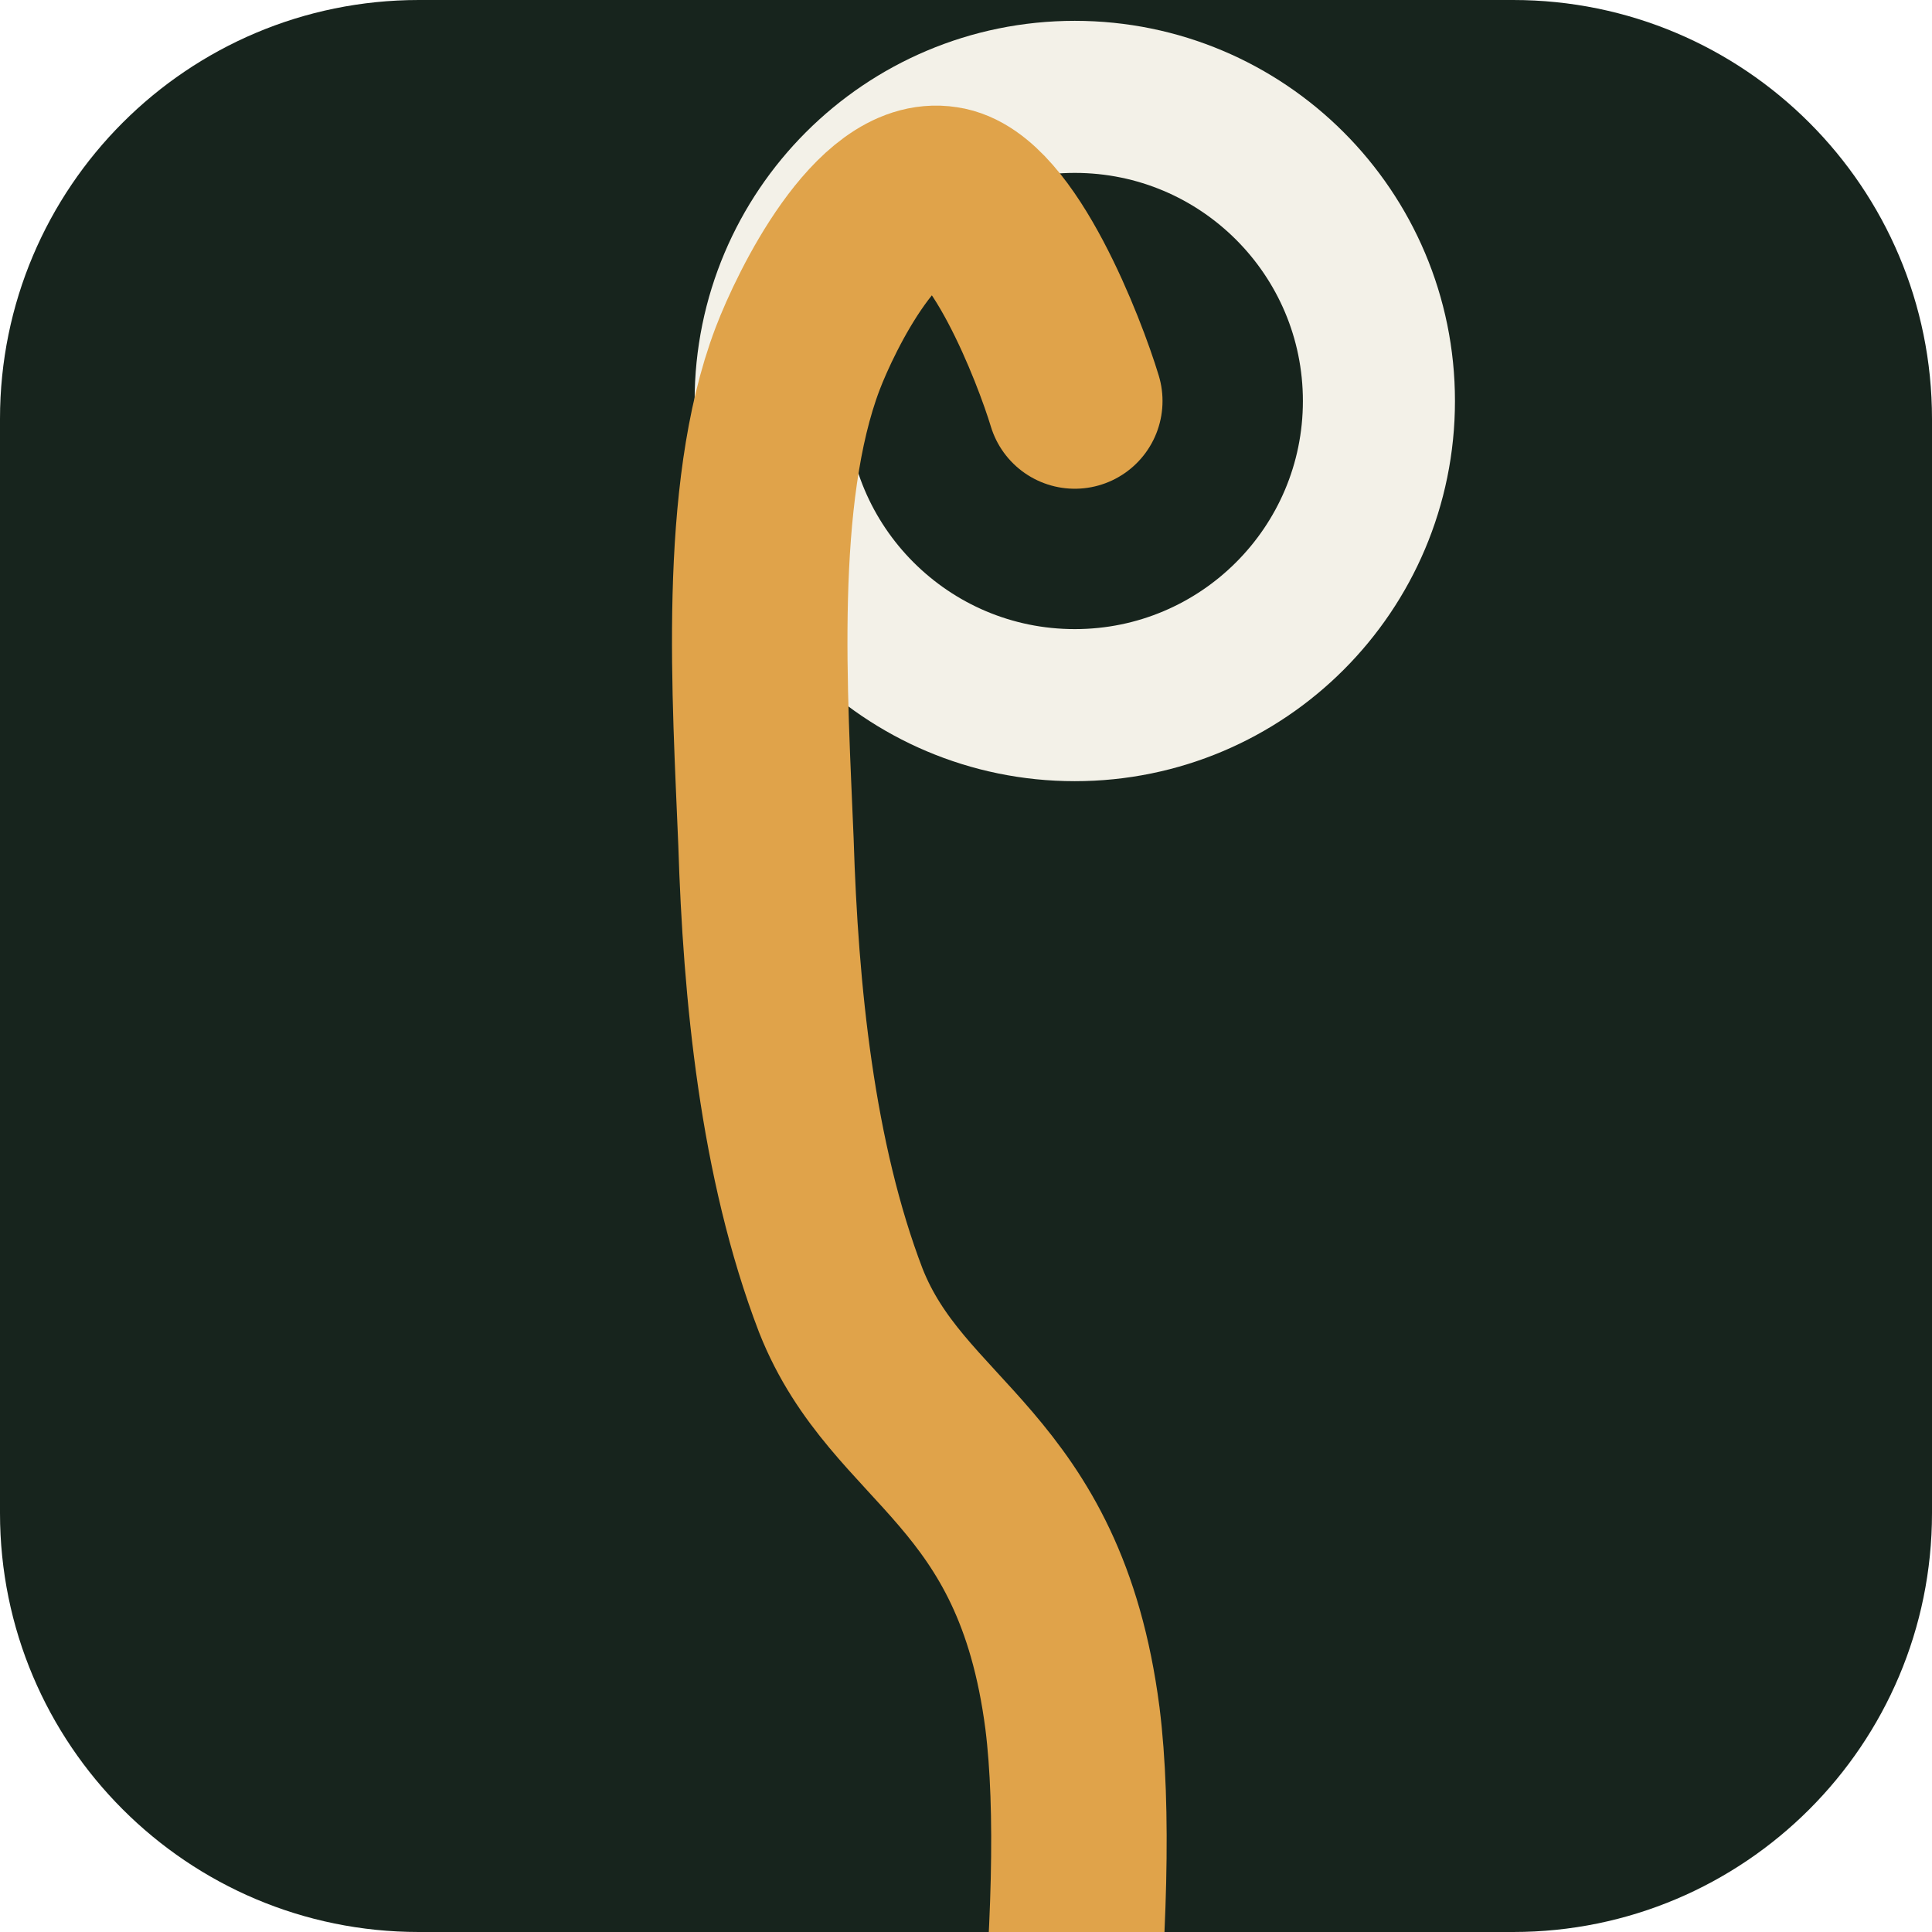
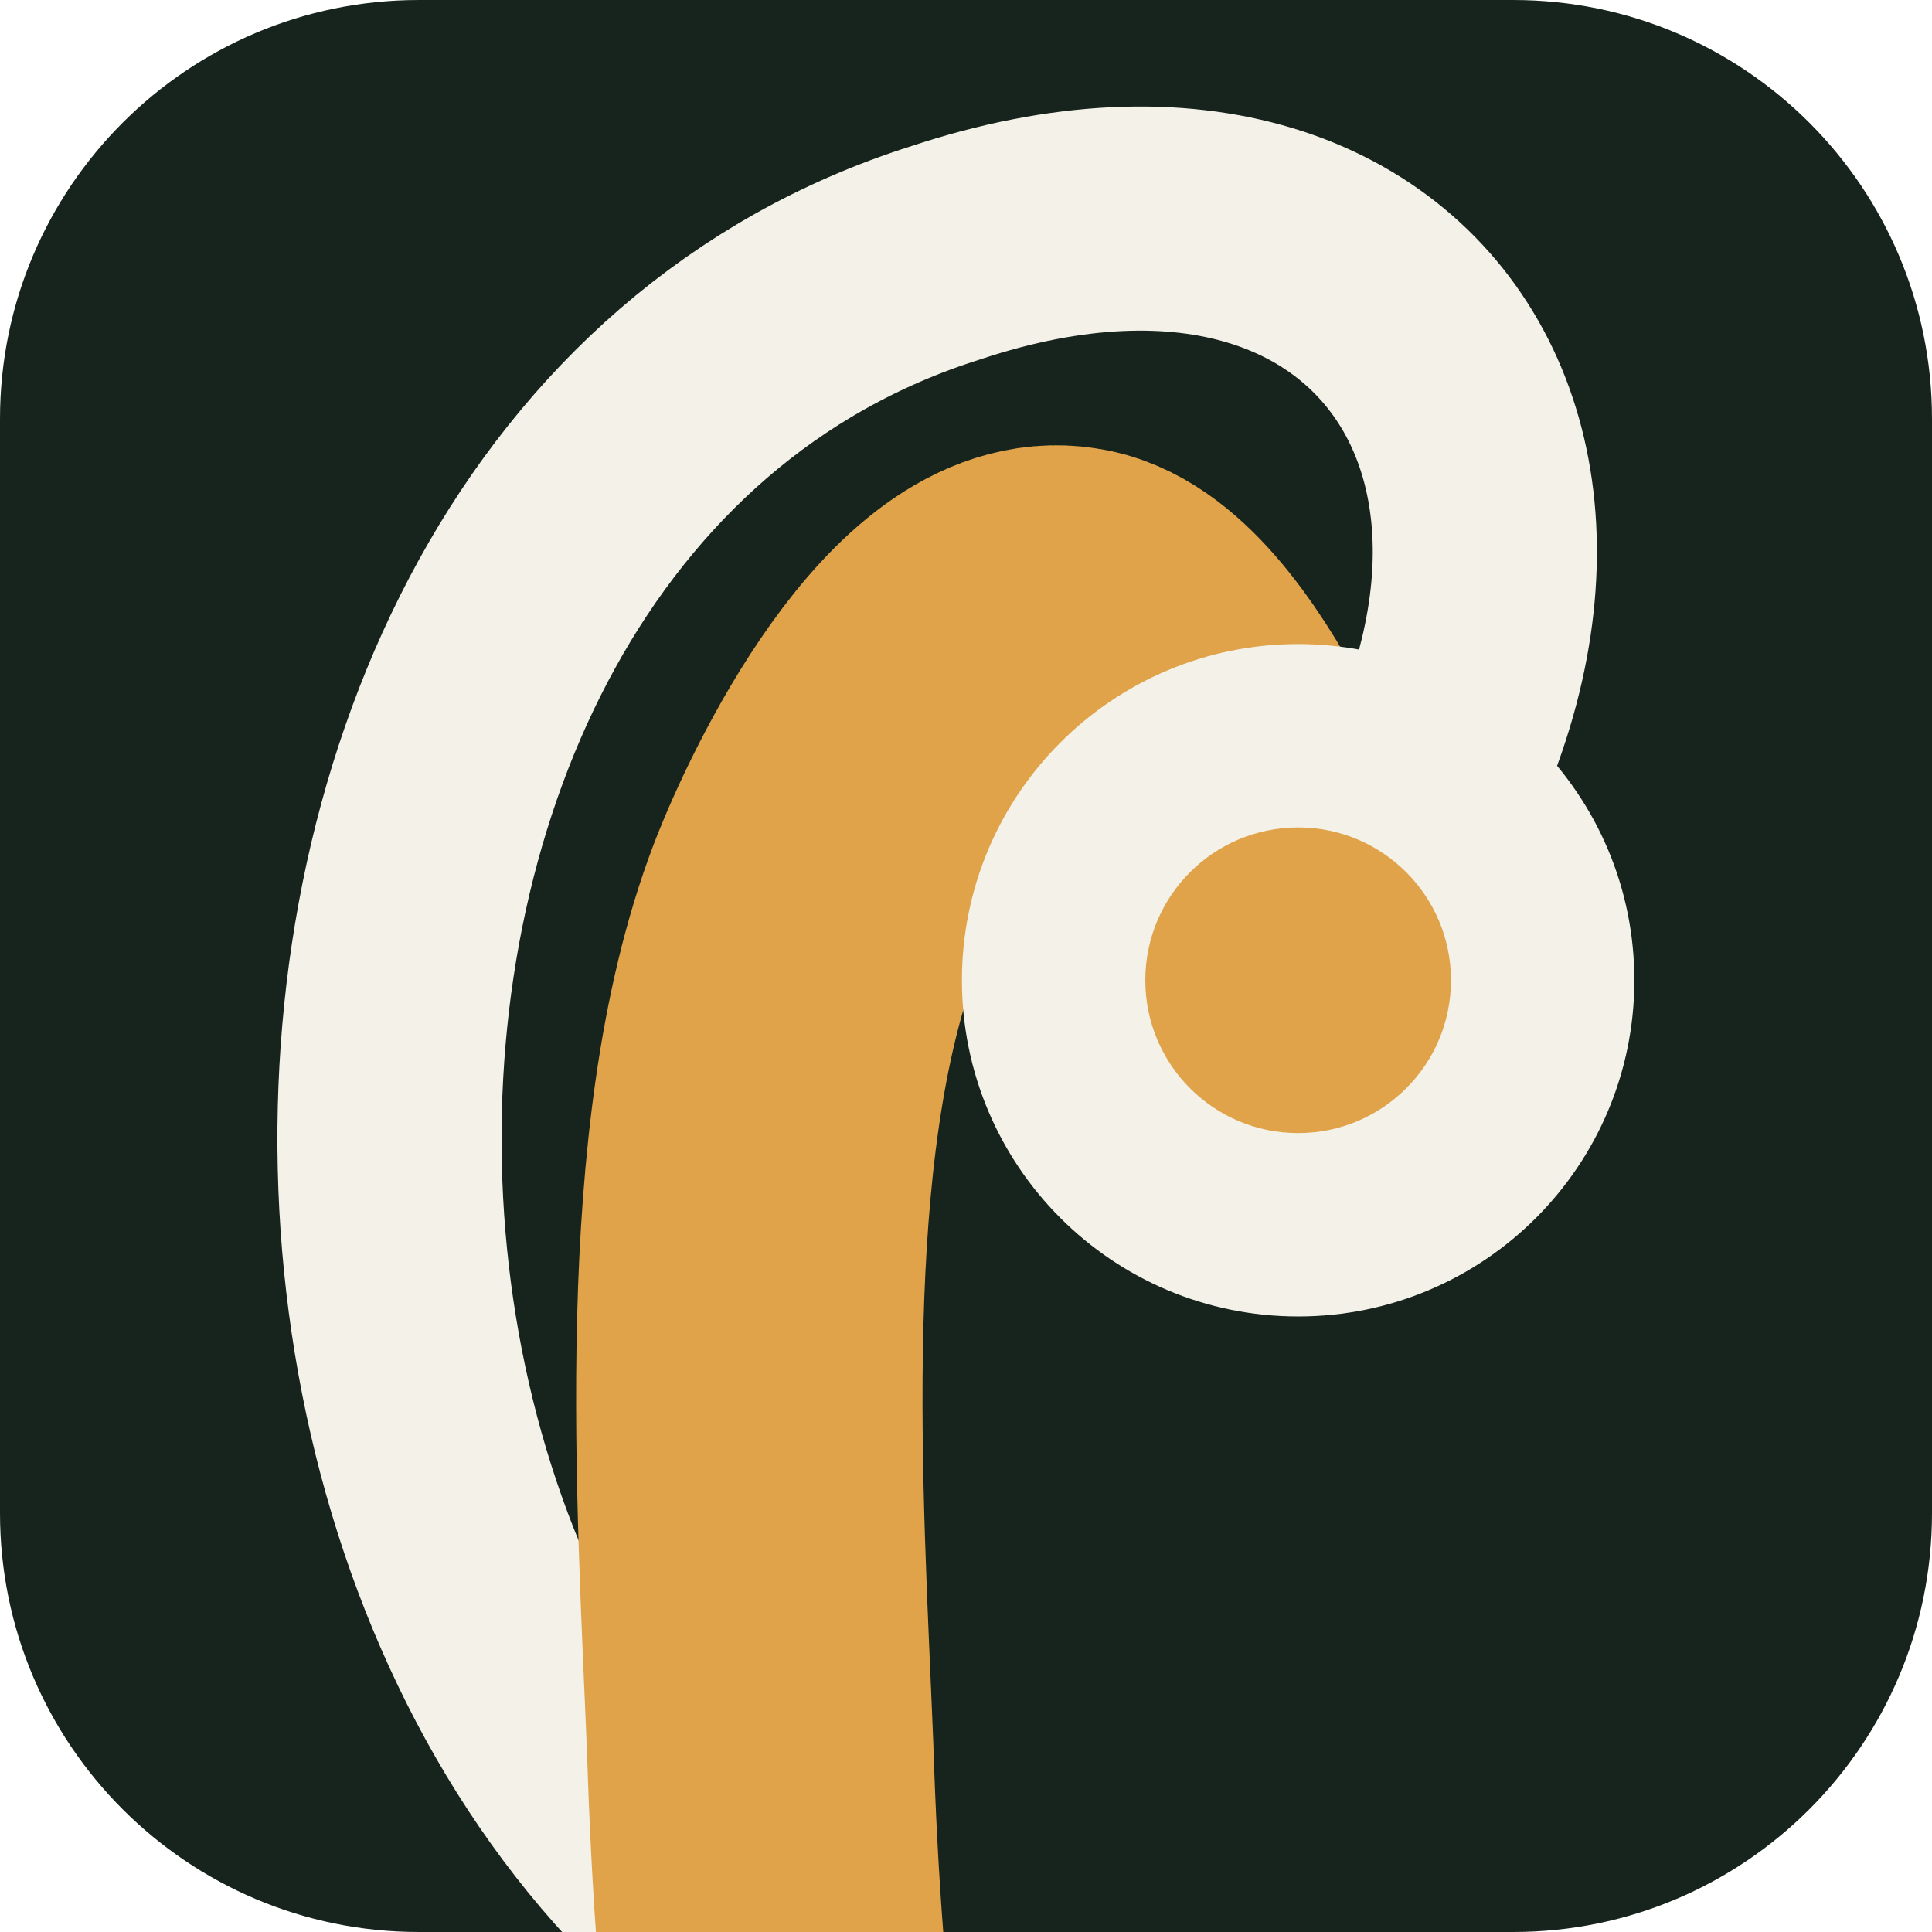
<svg xmlns="http://www.w3.org/2000/svg" viewBox="0 0 512 512">
  <clipPath id="t">
    <rect width="512" height="512" rx="111" />
  </clipPath>
  <g clip-path="url(#t)">
    <rect width="512" height="512" fill="#17241d" />
-     <g transform="translate(256 256) scale(3.1) translate(-104 -92)" fill="none" stroke-linecap="round" stroke-linejoin="round">
-       <circle cx="113.3" cy="43.7" r="26" stroke="#f3f1e8" stroke-width="13" />
-       <path d="M95 306 C99.2 269.9 117 187.4 113.1 156.3 C110.3 134.7 98.2 133 93.3 120.6 C88.7 108.6 87.3 94.2 86.9 81.4 C86.4 69 85.2 51.7 89.6 40.1 C91.2 35.9 96.5 25.1 102.1 26 C107.1 26.7 112 39.4 113.3 43.7" stroke="#e0a34a" stroke-width="15" />
+     <g transform="translate(256 256) scale(5.4) translate(-97 -43)" fill="none" stroke-linecap="round" stroke-linejoin="round">
+       <path d="M95 306 C45 292 48 262 100 254 C152 246 150 212 100 202 C52 192 54 160 100 150 C144 140 142 108 100 98 C60 88 58 20 96 8 C120 0 132 22 113.3 43.7" stroke="#f3f1e8" stroke-width="11" />
+       <path d="M95 306 C99.2 269.9 117 187.4 113.1 156.3 C110.3 134.7 98.2 133 93.3 120.6 C88.7 108.6 87.3 94.2 86.9 81.4 C86.4 69 85.2 51.7 89.6 40.1 C91.2 35.9 96.5 25.1 102.1 26 C107.1 26.7 112 39.4 113.3 43.7" stroke="#e0a34a" stroke-width="17" />
+       <circle cx="113.3" cy="43.7" r="16.5" fill="#f3f1e8" stroke="none" />
+       <circle cx="113.3" cy="43.7" r="7.5" fill="#e0a34a" stroke="none" />
    </g>
  </g>
</svg>
